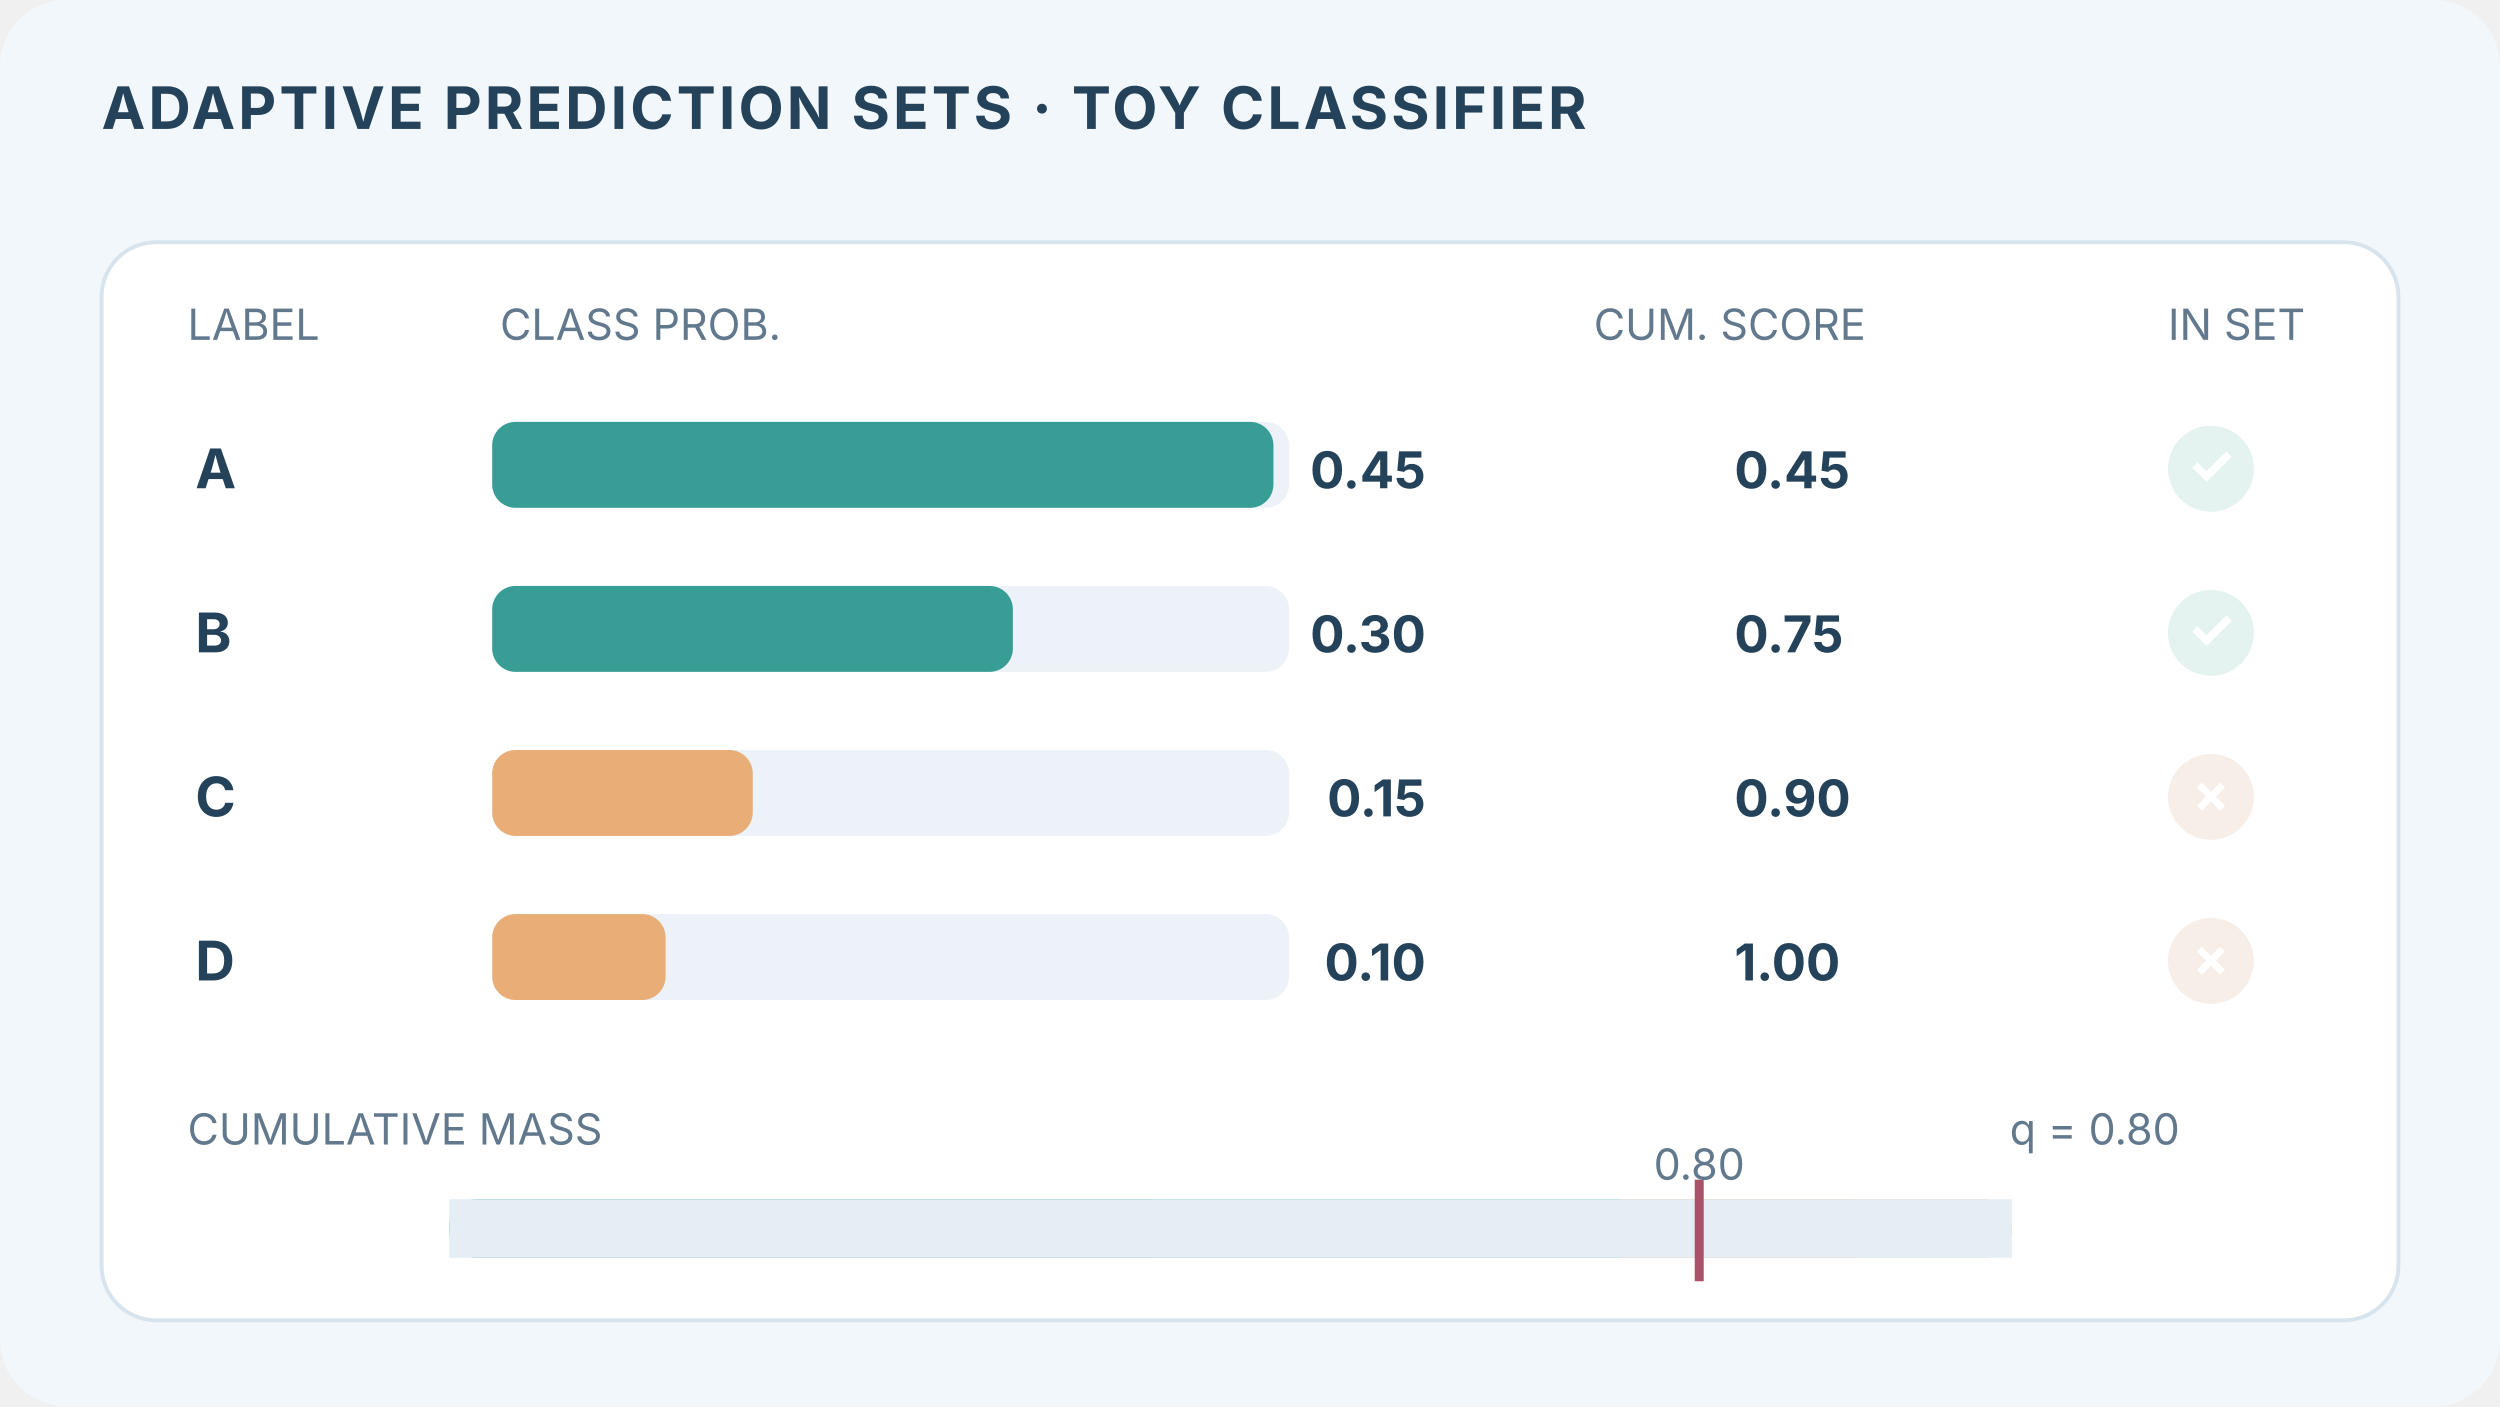
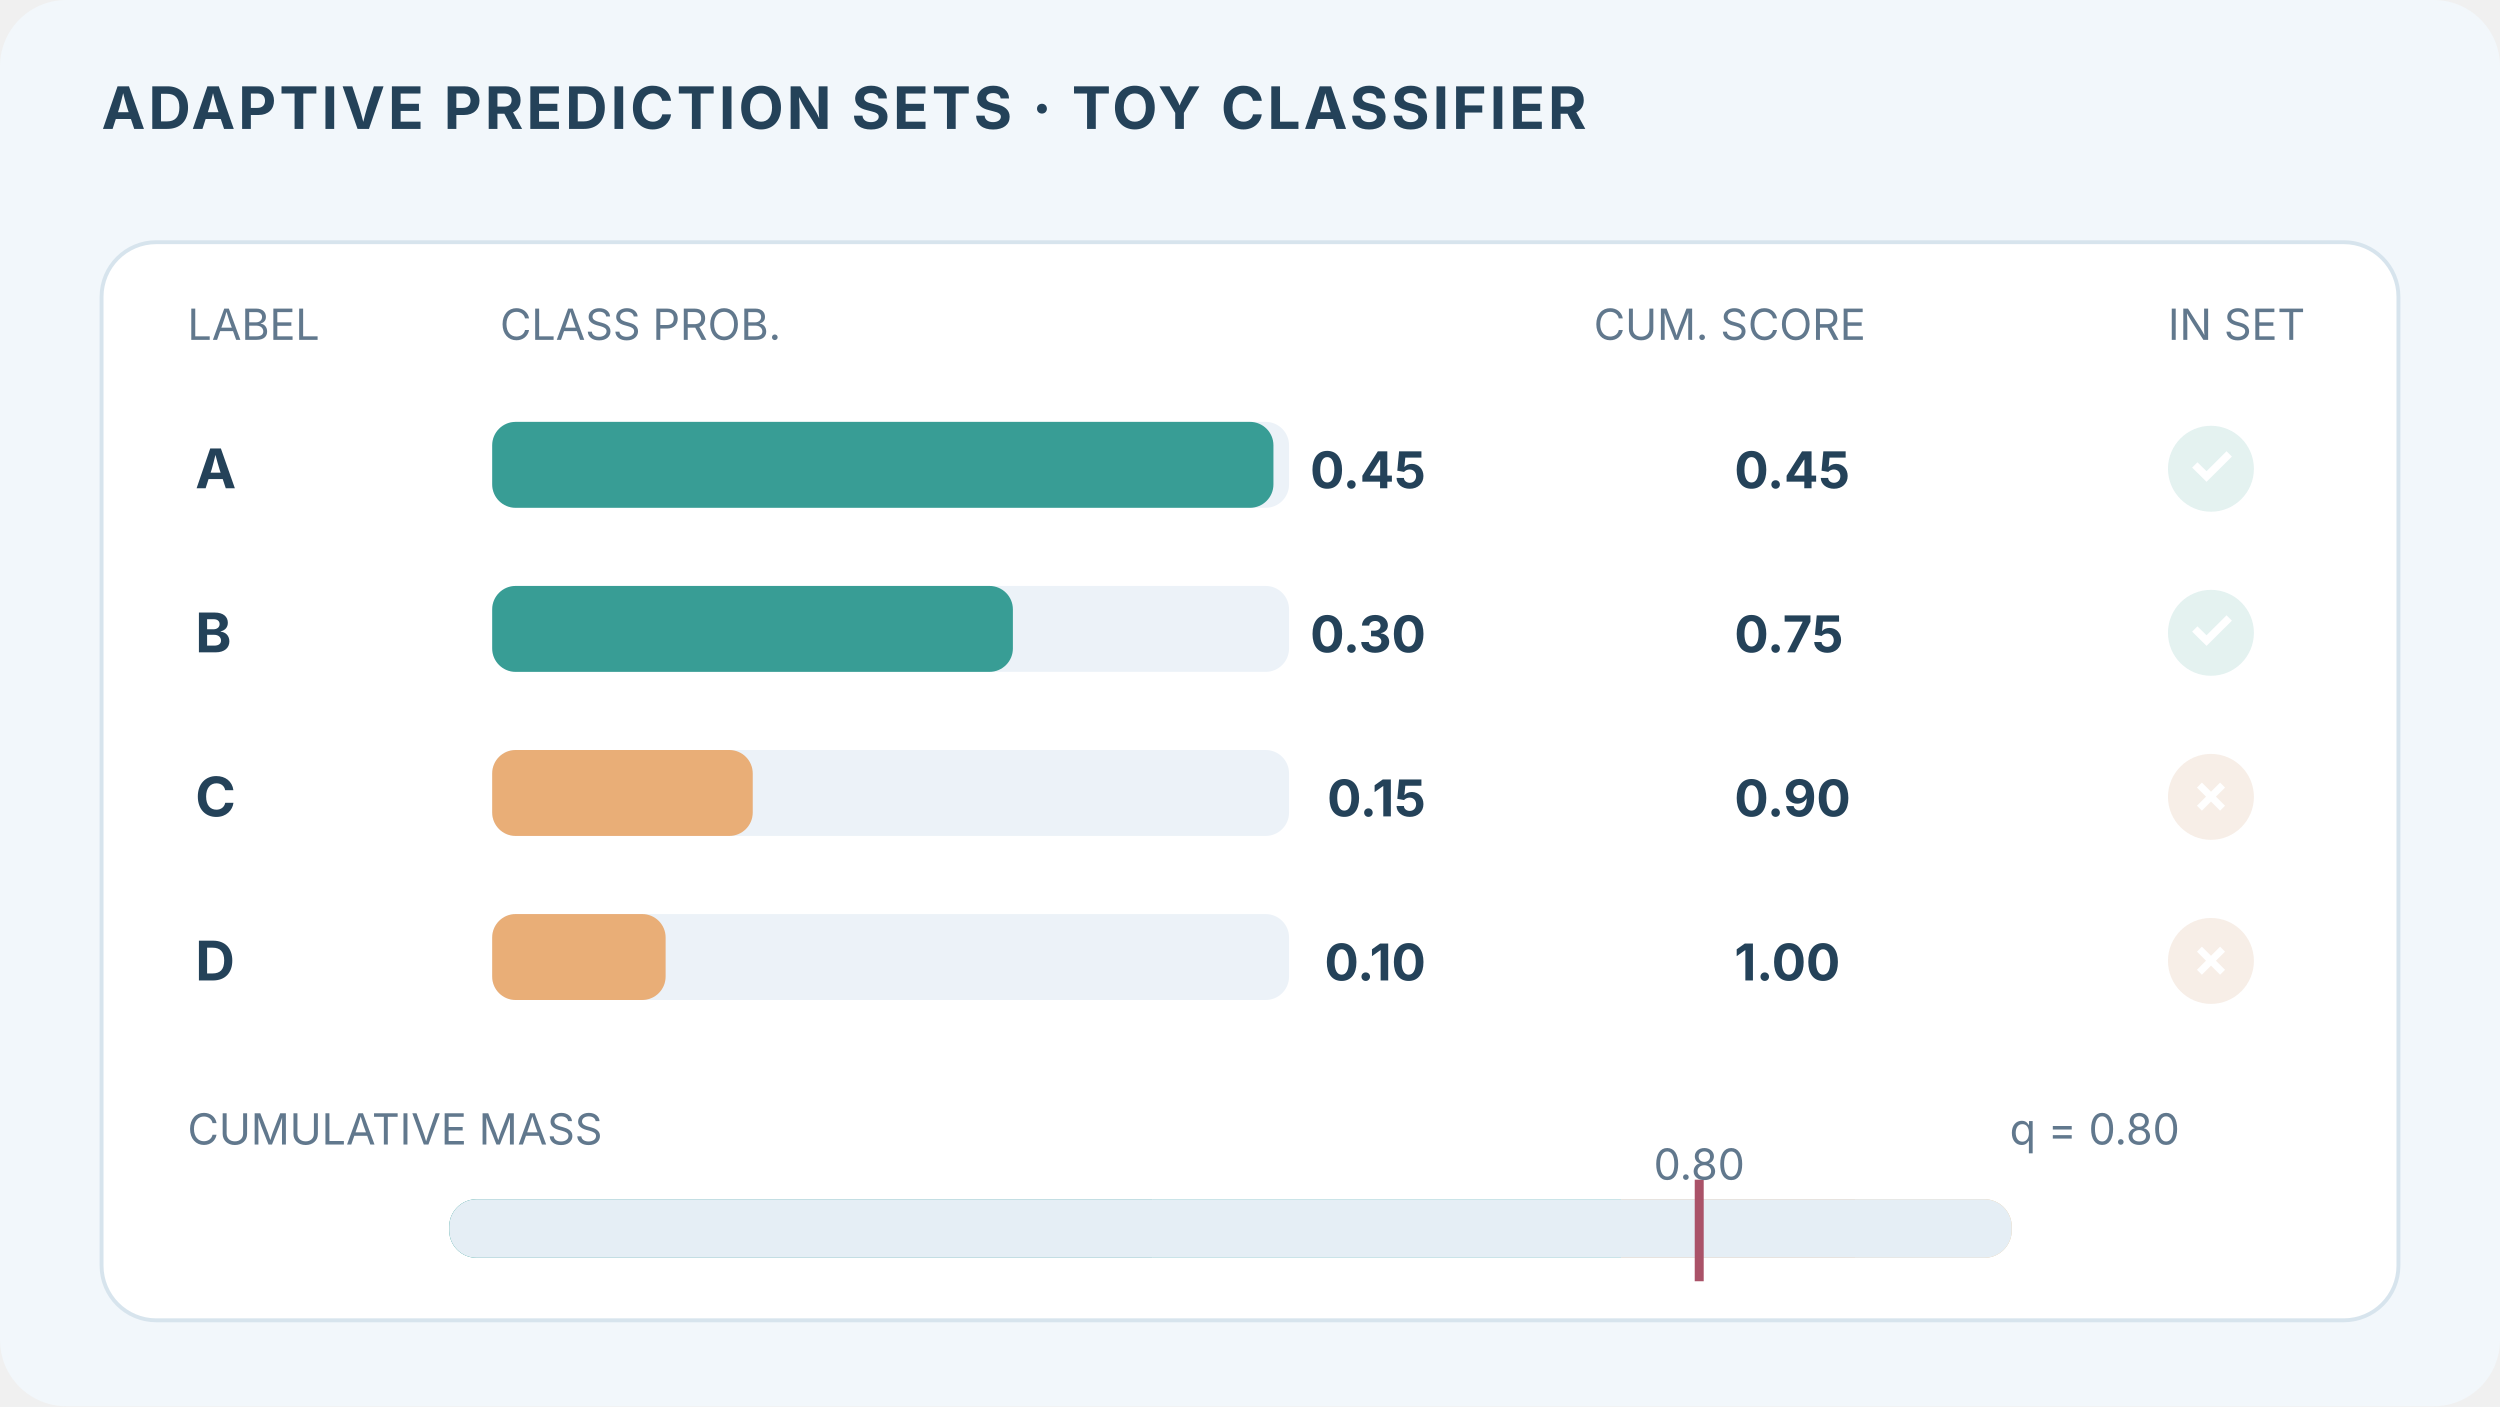
<svg xmlns="http://www.w3.org/2000/svg" width="640" height="360" viewBox="0 0 640 360" role="img" aria-labelledby="title desc">
  <style>text{font-family:Inter,system-ui,Arial,sans-serif;fill:#244259}.head{font-size:15px;font-weight:750;letter-spacing:.8px}.muted{font-size:11px;fill:#61788d}.label{font-size:14px;font-weight:700}.value{font-size:13px;font-weight:650}.tick{font-size:11px;fill:#61788d}@media(prefers-reduced-motion:reduce){animate,animateTransform{display:none!important}}</style>
  <rect width="640" height="360" rx="17" fill="#f2f7fb" />
  <text x="26" y="33" class="head">ADAPTIVE PREDICTION SETS · TOY CLASSIFIER</text>
  <rect x="26" y="62" width="588" height="276" rx="14" fill="#fff" stroke="#d7e4ed" />
  <text x="48" y="87" class="muted">LABEL</text>
  <text x="128" y="87" class="muted">CLASS PROB.</text>
  <text x="408" y="87" class="muted">CUM. SCORE</text>
  <text x="555" y="87" class="muted">IN SET</text>
  <text x="50" y="125" class="label">A</text>
  <rect x="126" y="108" width="204" height="22" rx="6" fill="#ecf2f8" />
  <rect x="126" y="108" width="200.0" height="22" rx="6" fill="#168d82" opacity=".84" />
  <text x="365" y="125" text-anchor="end" class="value">0.45</text>
  <text x="444" y="125" class="value">0.45</text>
  <g opacity="0.12">
    <animate attributeName="opacity" values=".12;.12;1;1;.12" keyTimes="0;0.170;0.270;.91;1" dur="12s" repeatCount="indefinite" />
    <circle cx="566" cy="120" r="11" fill="#168d82" />
    <text x="566" y="124" text-anchor="middle" style="font:700 14px Inter,system-ui,Arial,sans-serif;fill:#fff">✓</text>
  </g>
  <text x="50" y="167" class="label">B</text>
  <rect x="126" y="150" width="204" height="22" rx="6" fill="#ecf2f8" />
  <rect x="126" y="150" width="133.3" height="22" rx="6" fill="#168d82" opacity=".84" />
  <text x="365" y="167" text-anchor="end" class="value">0.30</text>
  <text x="444" y="167" class="value">0.75</text>
  <g opacity="0.12">
    <animate attributeName="opacity" values=".12;.12;1;1;.12" keyTimes="0;0.360;0.460;.91;1" dur="12s" repeatCount="indefinite" />
    <circle cx="566" cy="162" r="11" fill="#168d82" />
    <text x="566" y="166" text-anchor="middle" style="font:700 14px Inter,system-ui,Arial,sans-serif;fill:#fff">✓</text>
  </g>
  <text x="50" y="209" class="label">C</text>
  <rect x="126" y="192" width="204" height="22" rx="6" fill="#ecf2f8" />
  <rect x="126" y="192" width="66.7" height="22" rx="6" fill="#e8a15f" opacity=".84" />
  <text x="365" y="209" text-anchor="end" class="value">0.15</text>
  <text x="444" y="209" class="value">0.90</text>
  <g opacity="0.12">
    <animate attributeName="opacity" values=".12;.12;1;1;.12" keyTimes="0;0.550;0.650;.91;1" dur="12s" repeatCount="indefinite" />
    <circle cx="566" cy="204" r="11" fill="#bb6d31" />
    <text x="566" y="208" text-anchor="middle" style="font:700 14px Inter,system-ui,Arial,sans-serif;fill:#fff">×</text>
  </g>
  <text x="50" y="251" class="label">D</text>
  <rect x="126" y="234" width="204" height="22" rx="6" fill="#ecf2f8" />
  <rect x="126" y="234" width="44.4" height="22" rx="6" fill="#e8a15f" opacity=".84" />
  <text x="365" y="251" text-anchor="end" class="value">0.10</text>
  <text x="444" y="251" class="value">1.00</text>
  <g opacity="0.12">
    <animate attributeName="opacity" values=".12;.12;1;1;.12" keyTimes="0;0.680;0.780;.91;1" dur="12s" repeatCount="indefinite" />
    <circle cx="566" cy="246" r="11" fill="#bb6d31" />
    <text x="566" y="250" text-anchor="middle" style="font:700 14px Inter,system-ui,Arial,sans-serif;fill:#fff">×</text>
  </g>
  <text x="48" y="293" class="muted">CUMULATIVE MASS</text>
  <text x="558" y="293" text-anchor="end" class="muted">q = 0.80</text>
  <rect x="115" y="307" width="400" height="15" rx="7" fill="#e5eef5" />
  <defs>
    <clipPath id="mclip">
      <rect x="115" y="307" width="400" height="15" rx="7" />
    </clipPath>
  </defs>
  <g clip-path="url(#mclip)">
    <rect x="115" y="307" width="180" height="15" fill="#138f83" />
    <rect x="295" y="307" width="120" height="15" fill="#3bb2a2" />
    <rect x="415" y="307" width="60" height="15" fill="#efad69" />
    <rect x="475" y="307" width="40" height="15" fill="#f3ca95" />
  </g>
-   <rect x="115" y="307" width="400" height="15" fill="#e5eef5">
-     <animate attributeName="x" values="115;115;295;415;475;515;515;115" keyTimes="0;.08;.27;.46;.65;.78;.94;1" dur="12s" repeatCount="indefinite" />
-   </rect>
+   <g clip-path="url(#mclip)">
+     <rect x="115" y="307" width="400" height="15" fill="#e5eef5">
+       <animate attributeName="x" values="115;115;295;415;475;515;515;115" keyTimes="0;.08;.27;.46;.65;.78;.94;1" dur="12s" repeatCount="indefinite" />
+     </rect>
+   </g>
  <line x1="435" y1="302" x2="435" y2="328" stroke="#aa5268" stroke-width="2.3" />
  <text x="435" y="302" text-anchor="middle" class="tick">0.80</text>
</svg>
